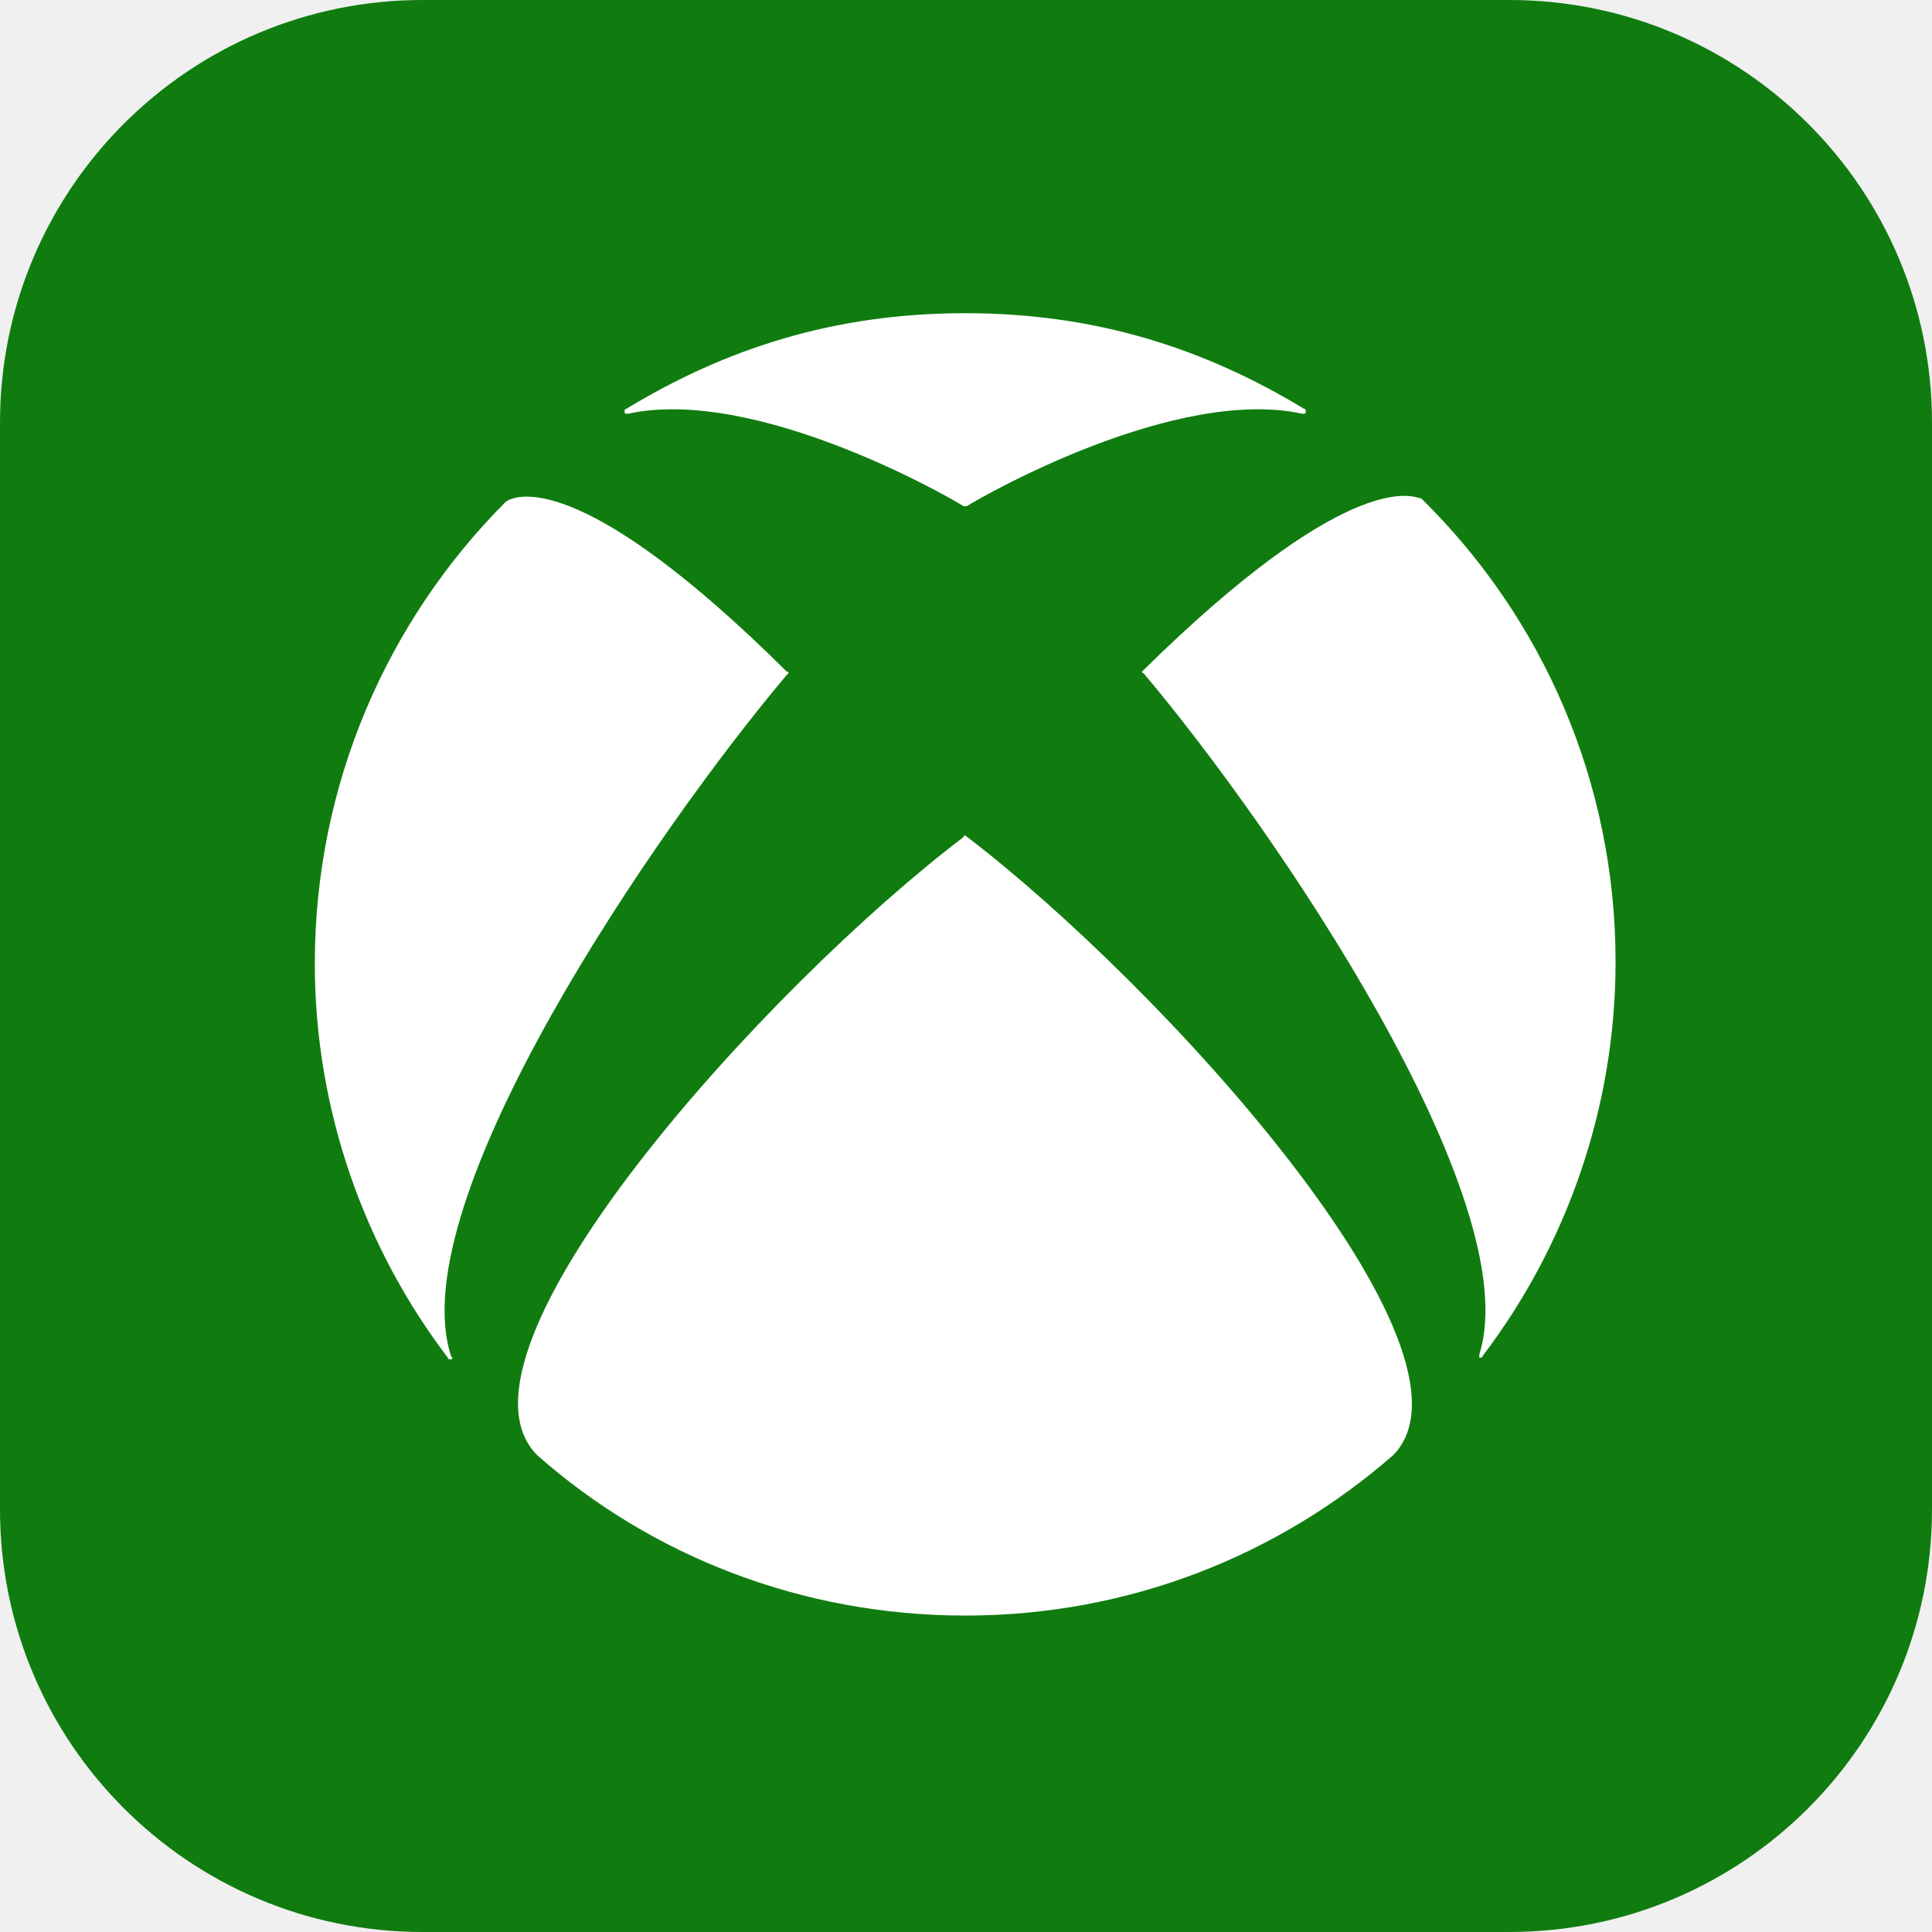
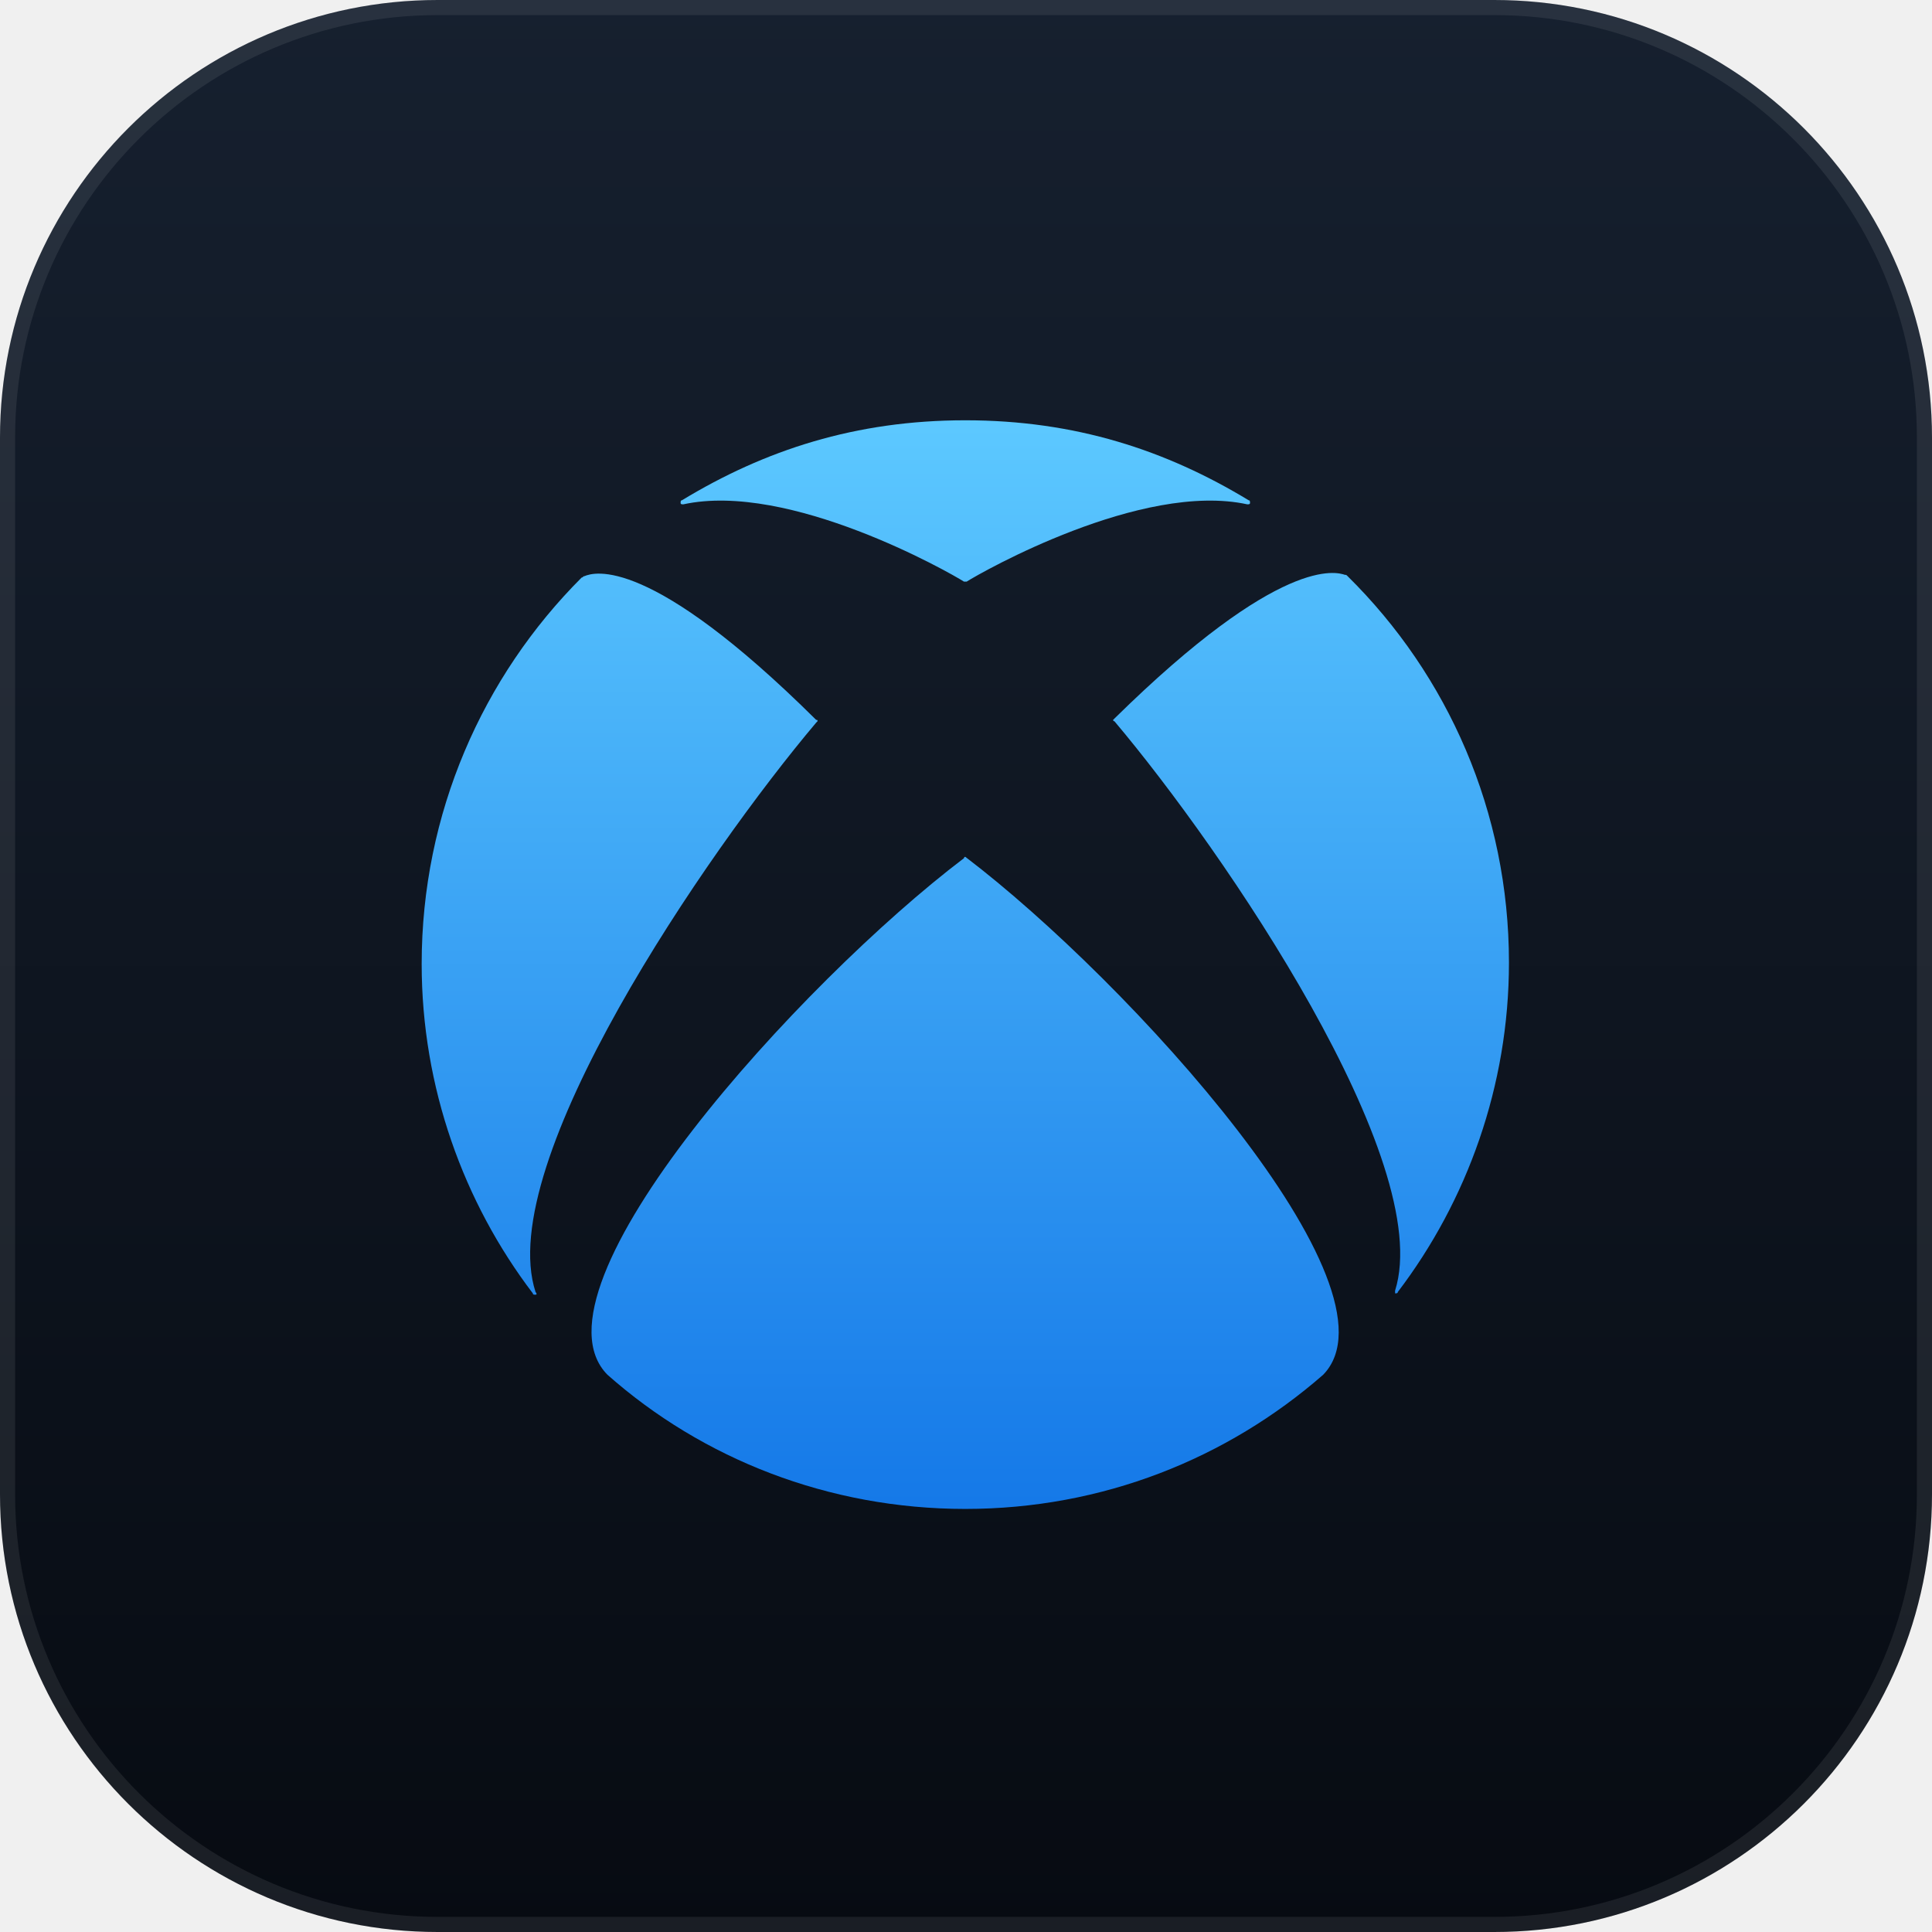
- <svg xmlns="http://www.w3.org/2000/svg" width="1024" height="1024" viewBox="0 0 1024 1024">
-   <rect width="1024" height="1024" rx="224" fill="#107c10" />
-   <svg x="112" y="166" width="800" height="692" viewBox="190 0 334 322" preserveAspectRatio="xMidYMid meet">
-     <path fill="#fff" d="M356.8 128.8s.4 0 0 0c48.4 36.8 130.4 127.2 105.6 152.8-28.4 24.8-65.2 39.6-105.6 39.6s-77.6-14.8-105.6-39.6c-25.2-25.6 57.2-116 105.2-152.4 0-.4.4-.4.4-.4zm83.6-105.2C416 8.8 389.2 0 356.8 0s-59.2 8.8-83.6 23.6c-.4 0-.4.4-.4.8s.4.4.8.4c31.2-6.8 78.4 20 82.8 22.8h.8c4.4-2.8 51.6-29.6 82.8-22.8.4 0 .8 0 .8-.4s0-.8-.4-.8zM244.4 46c-.4 0-.4.4-.8.4-29.2 29.2-47.2 69.6-47.2 114 0 36.4 12.4 70.4 32.8 97.2 0 .4.4.4.8.4s.4-.4 0-.8c-12.4-38 50.4-129.6 82.8-168l.4-.4c0-.4 0-.4-.4-.4-49.2-48.8-65.6-43.6-68.4-42.4zm156.4 42l-.4.4s0 .4.4.4c32.4 38.4 94.8 130 82.8 168v.8c.4 0 .8 0 .8-.4 20.4-26.8 32.8-60.8 32.8-97.2 0-44.4-18-84.8-47.6-114-.4-.4-.4-.4-.8-.4-2.4-.8-18.8-6-68 42.4z" />
-   </svg>
+ <svg xmlns="http://www.w3.org/2000/svg" viewBox="0 0 256 256" width="256" height="256">
+   <defs>
+     <linearGradient id="tile" x1="0" y1="0" x2="0" y2="1">
+       <stop offset="0" stop-color="#16202f" />
+       <stop offset="1" stop-color="#070b12" />
+     </linearGradient>
+     <linearGradient id="blue" x1="0" y1="0" x2="0" y2="1">
+       <stop offset="0" stop-color="#5cc8ff" />
+       <stop offset="1" stop-color="#1579e8" />
+     </linearGradient>
+   </defs>
+   <rect width="256" height="256" rx="58" fill="url(#tile)" />
+   <rect x="1" y="1" width="254" height="254" rx="57" fill="none" stroke="#ffffff" stroke-opacity="0.08" stroke-width="2" />
+   <g transform="translate(-32.33 55.69) scale(0.4491)">
+     <path fill="url(#blue)" d="M356.8 128.8s.4 0 0 0c48.4 36.8 130.4 127.2 105.6 152.8-28.4 24.8-65.2 39.6-105.6 39.6s-77.6-14.8-105.6-39.6c-25.2-25.6 57.2-116 105.2-152.4 0-.4.4-.4.4-.4zm83.6-105.2C416 8.8 389.2 0 356.8 0s-59.2 8.8-83.6 23.6c-.4 0-.4.4-.4.8s.4.4.8.4c31.2-6.8 78.4 20 82.8 22.8h.8c4.4-2.8 51.6-29.6 82.8-22.8.4 0 .8 0 .8-.4s0-.8-.4-.8zM244.4 46c-.4 0-.4.4-.8.4-29.2 29.2-47.2 69.6-47.2 114 0 36.4 12.4 70.4 32.8 97.2 0 .4.4.4.8.4s.4-.4 0-.8c-12.4-38 50.4-129.6 82.8-168l.4-.4c0-.4 0-.4-.4-.4-49.2-48.8-65.6-43.6-68.4-42.4zm156.4 42l-.4.4s0 .4.4.4c32.4 38.4 94.8 130 82.8 168v.8c.4 0 .8 0 .8-.4 20.4-26.8 32.8-60.8 32.8-97.2 0-44.4-18-84.8-47.6-114-.4-.4-.4-.4-.8-.4-2.4-.8-18.8-6-68 42.4z" />
+   </g>
</svg>
